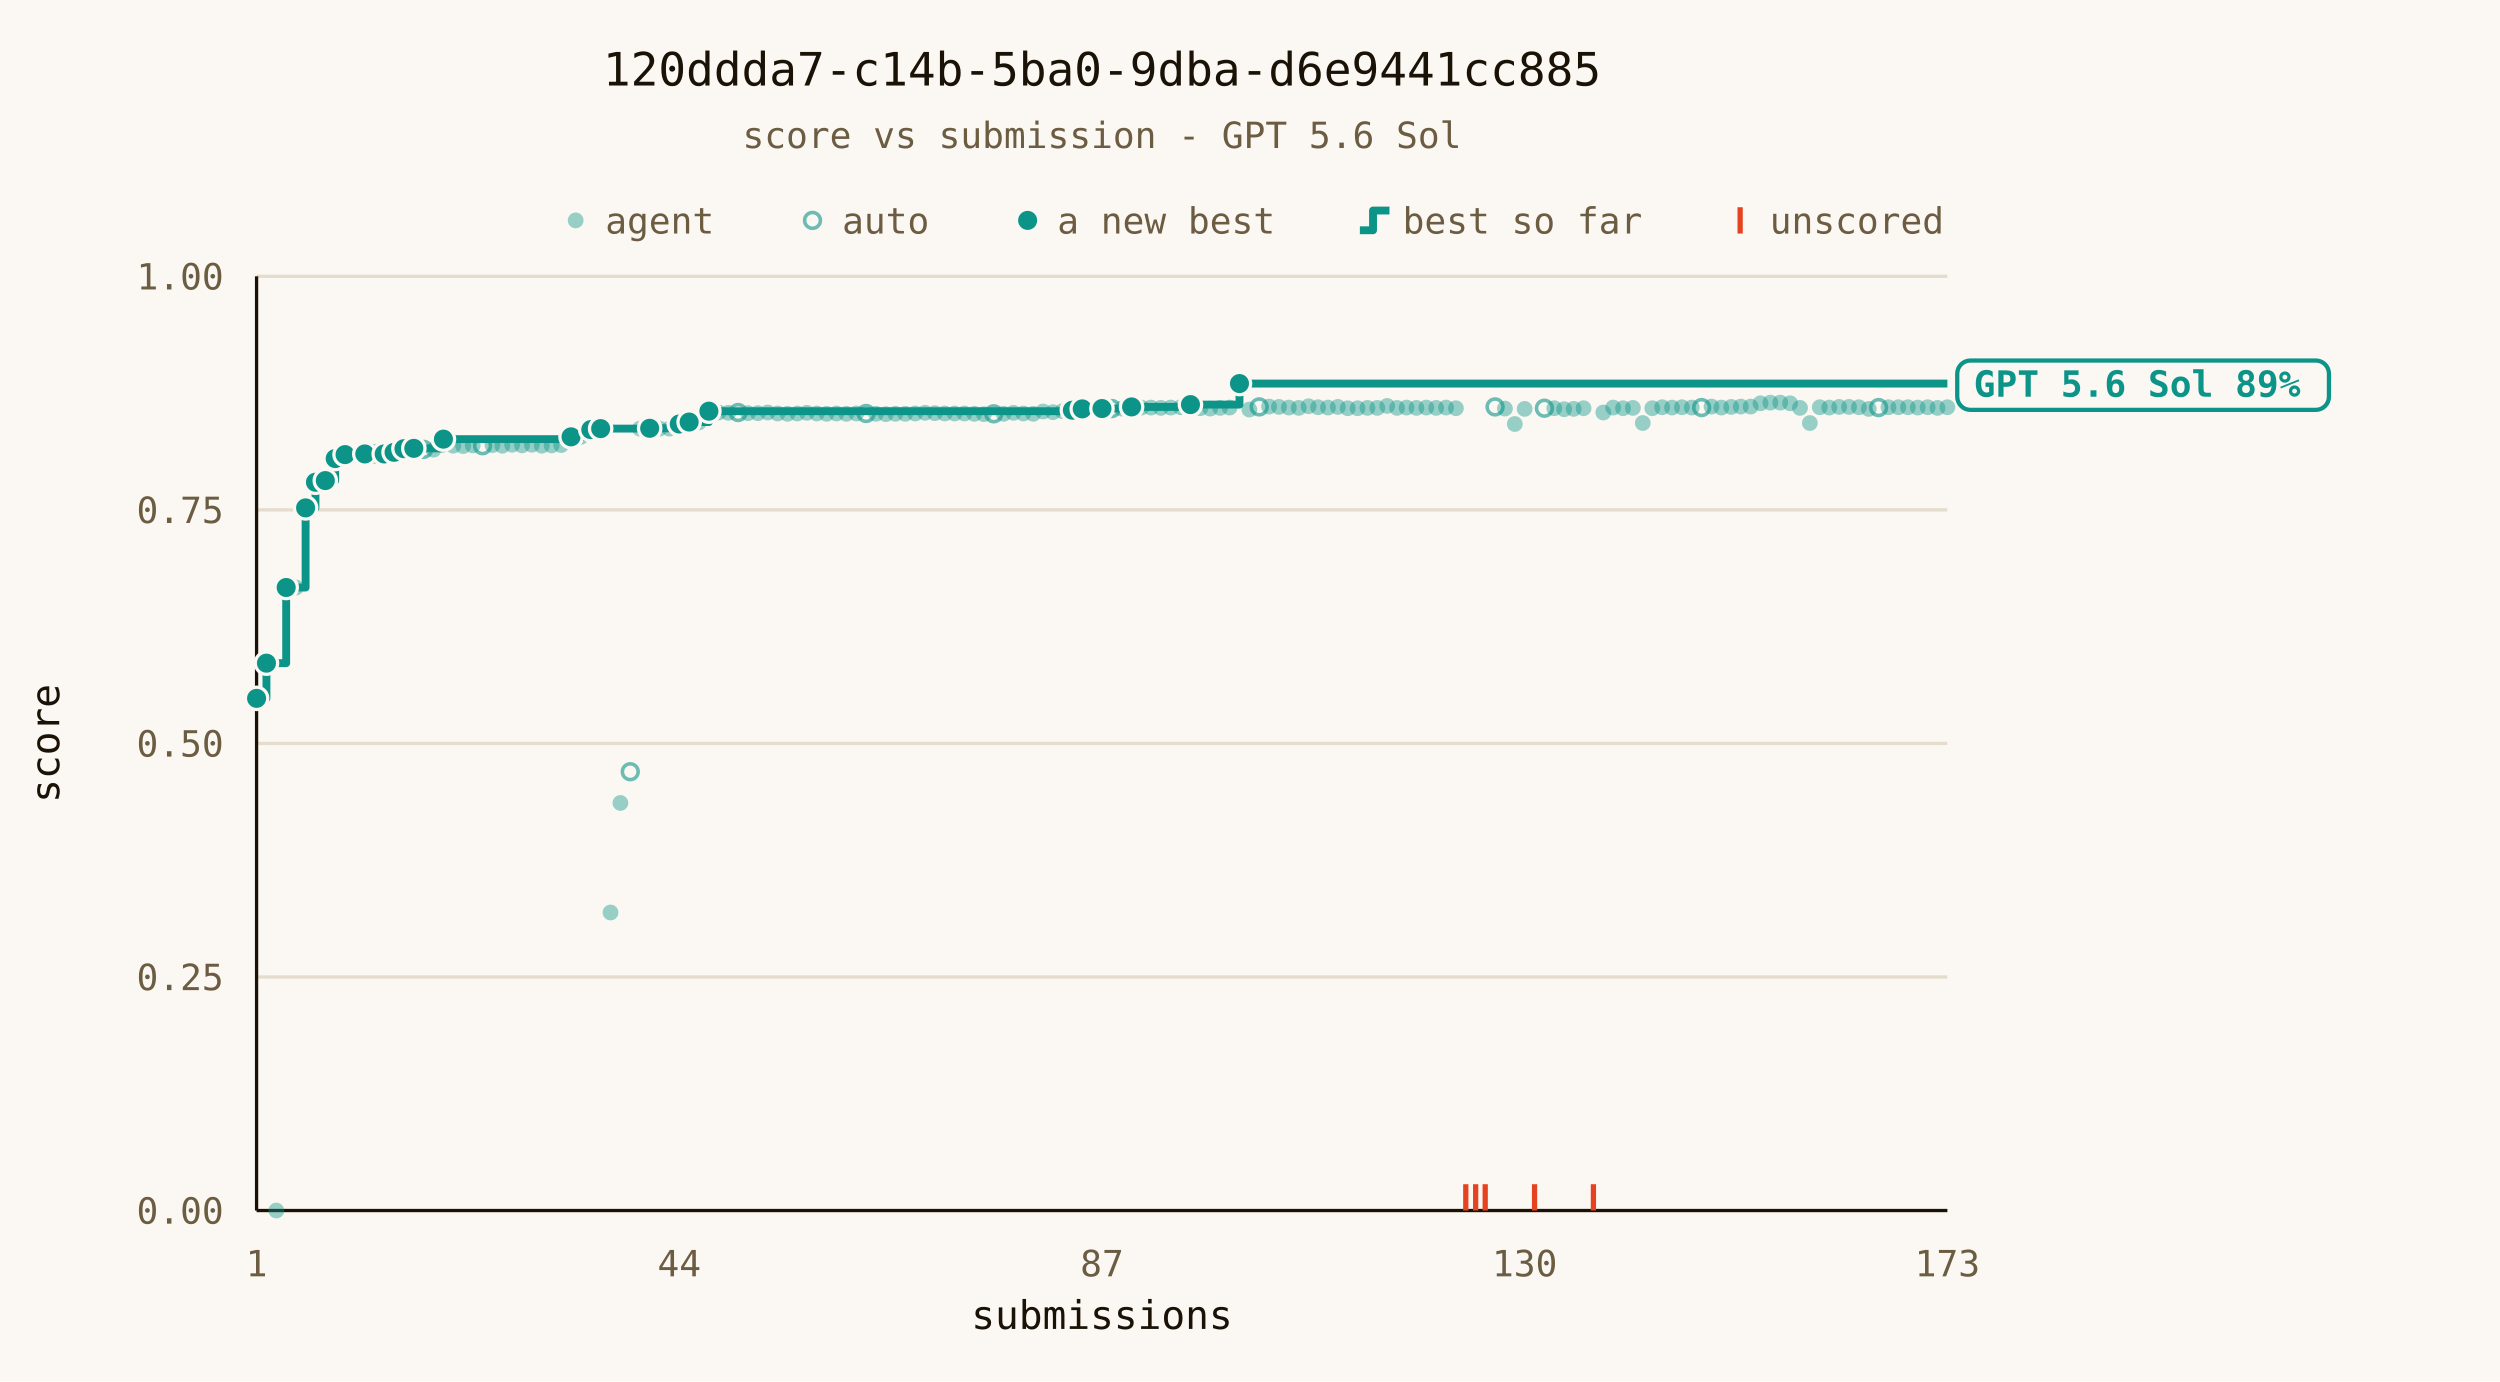
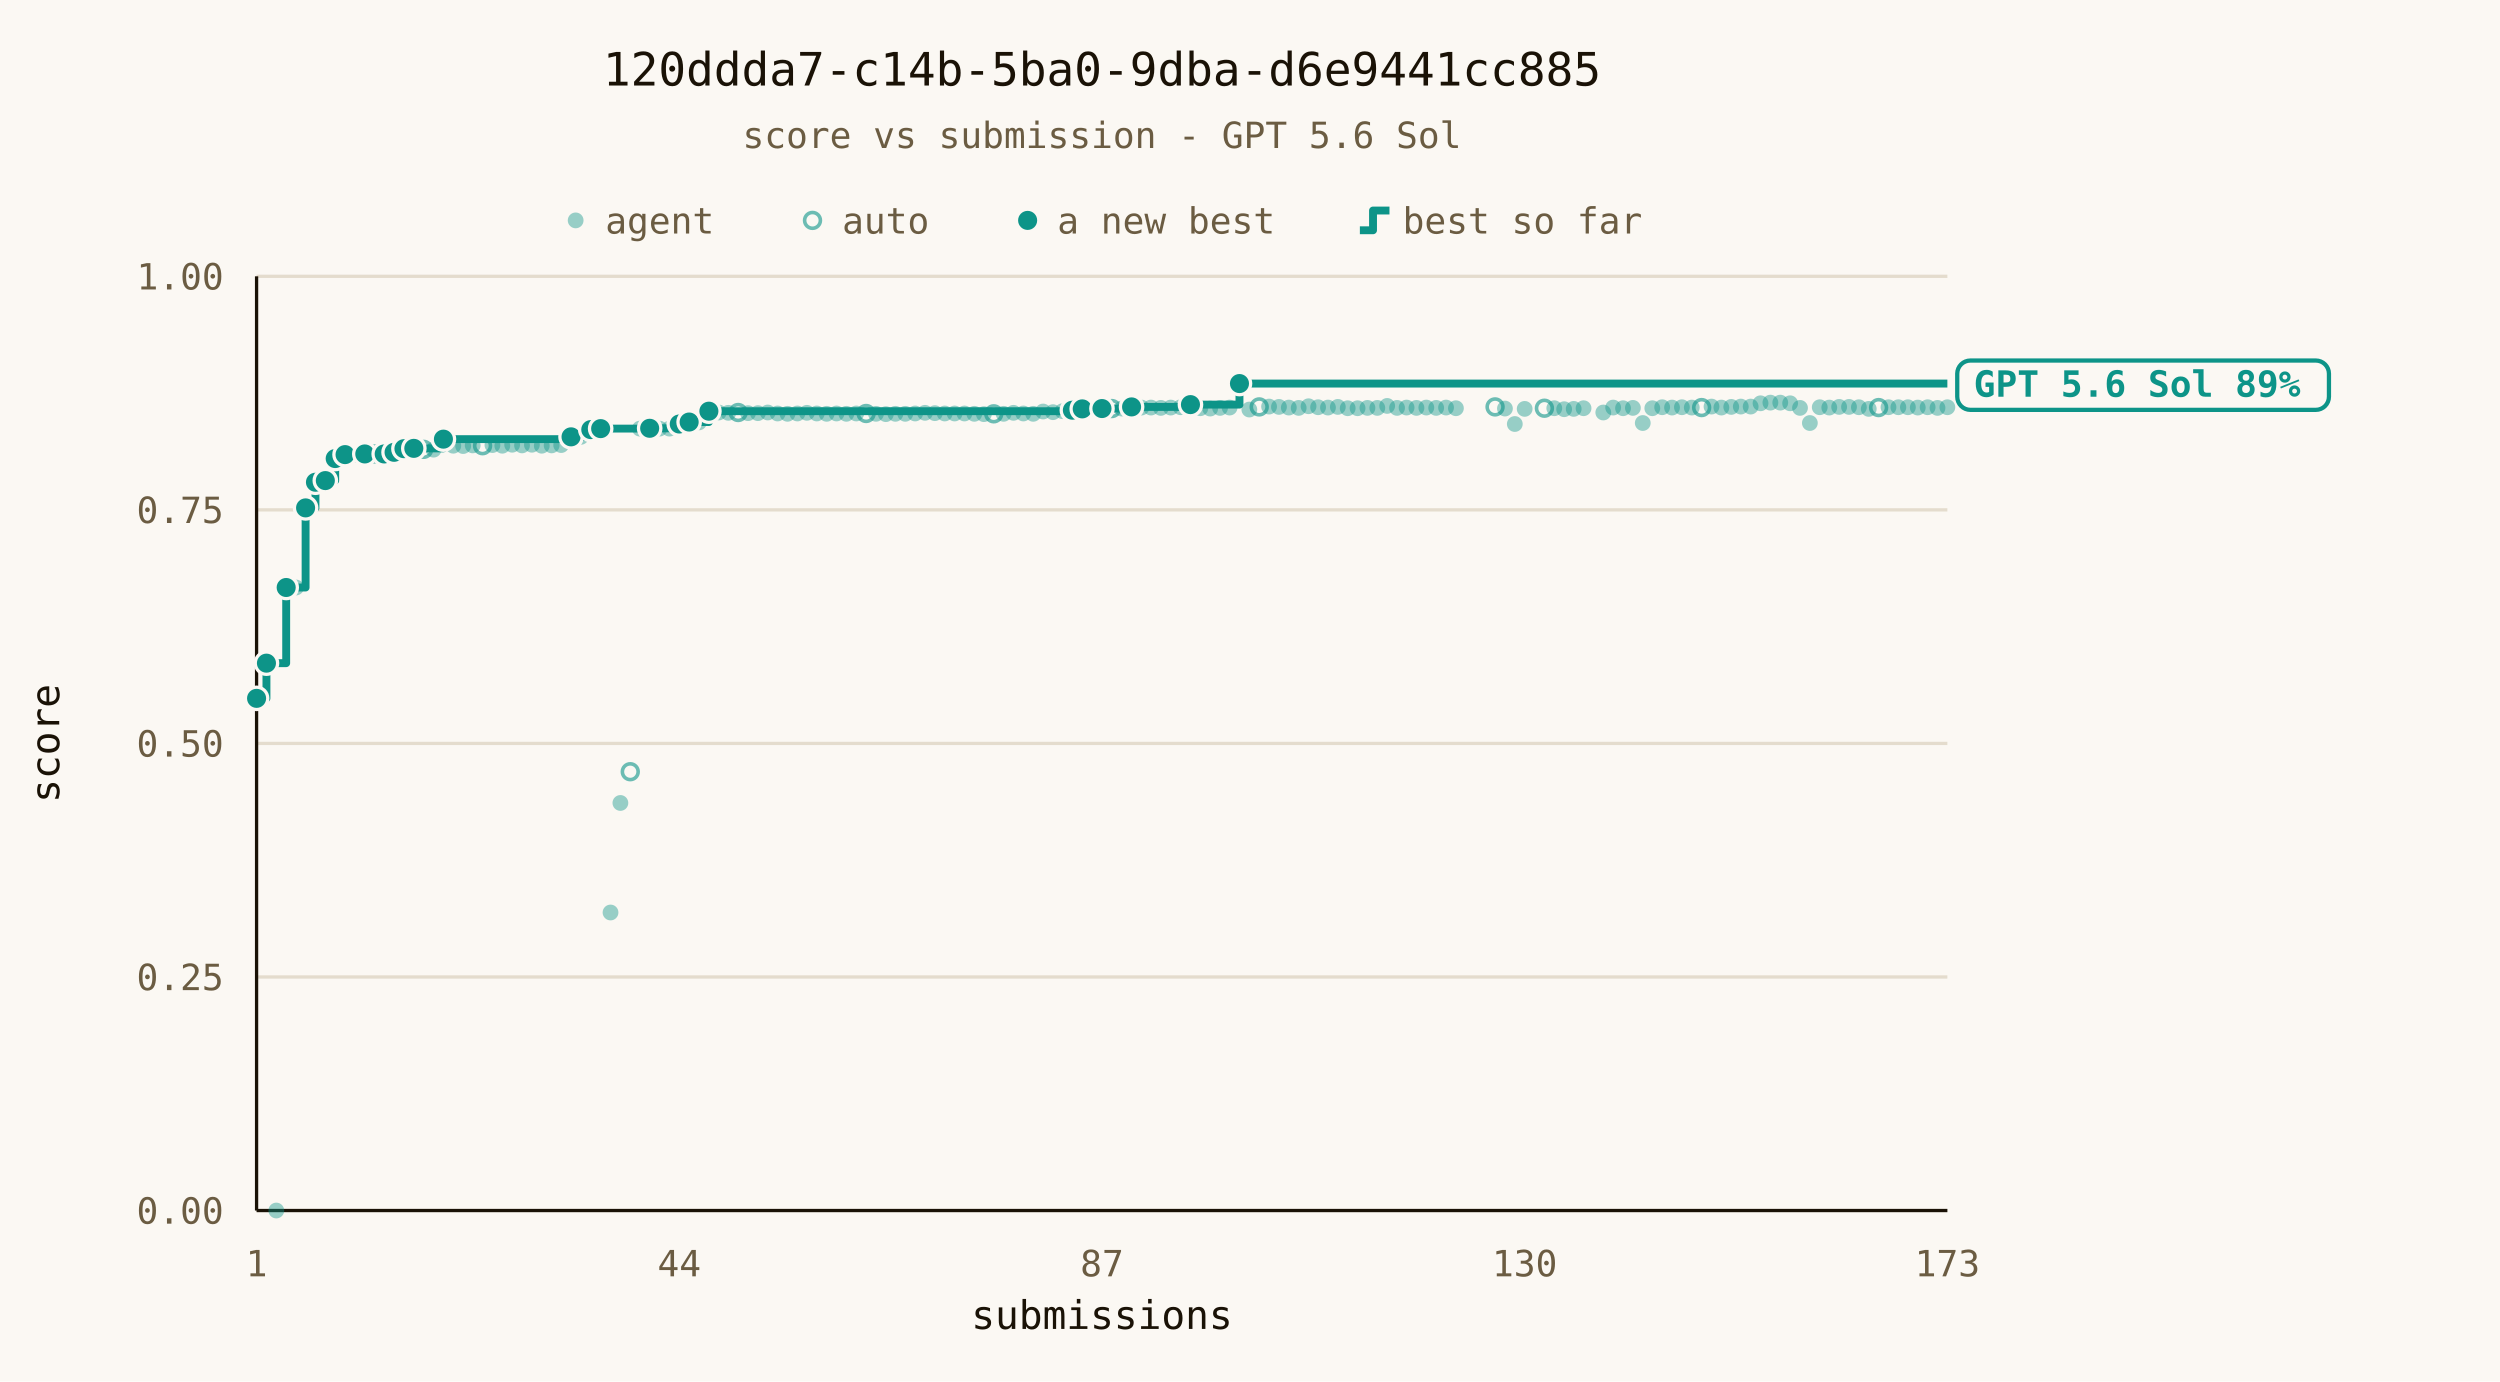
<svg xmlns="http://www.w3.org/2000/svg" width="760" height="420" viewBox="0 0 760 420" font-family="monospace">
  <rect width="760" height="420" fill="#fbf8f3" />
  <text x="335" y="26" text-anchor="middle" font-size="14" fill="#1a1206">120ddda7-c14b-5ba0-9dba-d6e9441cc885</text>
  <text x="335" y="45" text-anchor="middle" font-size="11" fill="#6b5c42">score vs submission - GPT 5.6 Sol</text>
  <line x1="78" y1="368.0" x2="592" y2="368.0" stroke="#e4dccd" stroke-width="1" />
  <text x="68" y="372.0" text-anchor="end" font-size="11" fill="#6b5c42">0.00</text>
  <line x1="78" y1="297.0" x2="592" y2="297.0" stroke="#e4dccd" stroke-width="1" />
  <text x="68" y="301.0" text-anchor="end" font-size="11" fill="#6b5c42">0.25</text>
  <line x1="78" y1="226.0" x2="592" y2="226.0" stroke="#e4dccd" stroke-width="1" />
  <text x="68" y="230.0" text-anchor="end" font-size="11" fill="#6b5c42">0.50</text>
  <line x1="78" y1="155.0" x2="592" y2="155.0" stroke="#e4dccd" stroke-width="1" />
  <text x="68" y="159.0" text-anchor="end" font-size="11" fill="#6b5c42">0.75</text>
  <line x1="78" y1="84.0" x2="592" y2="84.0" stroke="#e4dccd" stroke-width="1" />
  <text x="68" y="88.0" text-anchor="end" font-size="11" fill="#6b5c42">1.00</text>
  <text x="78.0" y="388" text-anchor="middle" font-size="11" fill="#6b5c42">1</text>
  <text x="206.5" y="388" text-anchor="middle" font-size="11" fill="#6b5c42">44</text>
  <text x="335.0" y="388" text-anchor="middle" font-size="11" fill="#6b5c42">87</text>
  <text x="463.5" y="388" text-anchor="middle" font-size="11" fill="#6b5c42">130</text>
  <text x="592.0" y="388" text-anchor="middle" font-size="11" fill="#6b5c42">173</text>
  <line x1="78" y1="84" x2="78" y2="368" stroke="#1a1206" />
  <line x1="78" y1="368" x2="592" y2="368" stroke="#1a1206" />
  <text x="335" y="404" text-anchor="middle" font-size="12" fill="#1a1206">submissions</text>
  <text x="18" y="226" font-size="12" fill="#1a1206" transform="rotate(-90 18 226)" text-anchor="middle">score</text>
  <circle cx="175.0" cy="67.0" r="2.4" fill="#0d9488" opacity="0.42" />
  <text x="184.0" y="71.0" font-size="11" fill="#6b5c42">agent</text>
  <circle cx="247.0" cy="67.0" r="2.4" fill="none" stroke="#0d9488" stroke-width="1.1" opacity="0.6" />
  <text x="256.0" y="71.0" font-size="11" fill="#6b5c42">auto</text>
  <circle cx="312.4" cy="67.0" r="3.4" fill="#0d9488" stroke="#fbf8f3" stroke-width="1" />
  <text x="321.4" y="71.0" font-size="11" fill="#6b5c42">a new best</text>
  <path d="M 413.4 70.0 L 417.4 70.0 L 417.4 64.0 L 422.4 64.0" fill="none" stroke="#0d9488" stroke-width="2.4" stroke-linejoin="round" />
  <text x="426.4" y="71.0" font-size="11" fill="#6b5c42">best so far</text>
-   <line x1="529.0" y1="71.0" x2="529.0" y2="63.0" stroke="#e5431f" stroke-width="1.6" />
-   <text x="538.0" y="71.0" font-size="11" fill="#6b5c42">unscored</text>
  <circle cx="78.0" cy="212.3" r="2.4" fill="none" stroke="#0d9488" stroke-width="1.1" opacity="0.6" />
  <circle cx="81.0" cy="201.6" r="2.4" fill="#0d9488" opacity="0.42" />
  <circle cx="84.0" cy="368.0" r="2.4" fill="#0d9488" opacity="0.42" />
  <circle cx="87.0" cy="178.6" r="2.4" fill="none" stroke="#0d9488" stroke-width="1.1" opacity="0.6" />
  <circle cx="90.0" cy="178.6" r="2.4" fill="#0d9488" opacity="0.42" />
  <circle cx="92.9" cy="154.4" r="2.4" fill="#0d9488" opacity="0.42" />
  <circle cx="95.9" cy="146.6" r="2.4" fill="#0d9488" opacity="0.42" />
  <circle cx="98.9" cy="146.1" r="2.4" fill="none" stroke="#0d9488" stroke-width="1.1" opacity="0.6" />
  <circle cx="101.9" cy="139.4" r="2.4" fill="none" stroke="#0d9488" stroke-width="1.1" opacity="0.6" />
  <circle cx="104.9" cy="138.2" r="2.4" fill="#0d9488" opacity="0.42" />
  <circle cx="107.9" cy="138.3" r="2.4" fill="#0d9488" opacity="0.42" />
  <circle cx="110.9" cy="138.0" r="2.4" fill="#0d9488" opacity="0.42" />
  <circle cx="113.9" cy="138.0" r="2.4" fill="none" stroke="#0d9488" stroke-width="1.1" opacity="0.6" />
  <circle cx="116.8" cy="138.0" r="2.4" fill="#0d9488" opacity="0.42" />
  <circle cx="119.8" cy="137.5" r="2.4" fill="#0d9488" opacity="0.42" />
  <circle cx="122.8" cy="136.4" r="2.4" fill="#0d9488" opacity="0.42" />
  <circle cx="125.8" cy="136.3" r="2.4" fill="#0d9488" opacity="0.42" />
  <circle cx="128.8" cy="136.6" r="2.4" fill="none" stroke="#0d9488" stroke-width="1.1" opacity="0.6" />
  <circle cx="131.8" cy="136.7" r="2.4" fill="#0d9488" opacity="0.42" />
  <circle cx="134.8" cy="133.5" r="2.4" fill="#0d9488" opacity="0.42" />
  <circle cx="137.8" cy="135.5" r="2.4" fill="#0d9488" opacity="0.42" />
  <circle cx="140.8" cy="135.6" r="2.4" fill="#0d9488" opacity="0.42" />
  <circle cx="143.7" cy="135.4" r="2.4" fill="#0d9488" opacity="0.42" />
  <circle cx="146.7" cy="135.5" r="2.4" fill="none" stroke="#0d9488" stroke-width="1.1" opacity="0.6" />
  <circle cx="149.7" cy="135.3" r="2.4" fill="#0d9488" opacity="0.42" />
  <circle cx="152.7" cy="135.5" r="2.4" fill="#0d9488" opacity="0.42" />
  <circle cx="155.7" cy="135.2" r="2.4" fill="#0d9488" opacity="0.42" />
  <circle cx="158.7" cy="135.4" r="2.4" fill="#0d9488" opacity="0.42" />
  <circle cx="161.7" cy="135.2" r="2.4" fill="#0d9488" opacity="0.42" />
  <circle cx="164.7" cy="135.5" r="2.4" fill="#0d9488" opacity="0.42" />
  <circle cx="167.7" cy="135.4" r="2.4" fill="#0d9488" opacity="0.42" />
  <circle cx="170.6" cy="135.3" r="2.4" fill="#0d9488" opacity="0.42" />
  <circle cx="173.6" cy="132.8" r="2.4" fill="none" stroke="#0d9488" stroke-width="1.1" opacity="0.6" />
  <circle cx="176.6" cy="132.8" r="2.4" fill="#0d9488" opacity="0.42" />
  <circle cx="179.6" cy="130.6" r="2.4" fill="#0d9488" opacity="0.42" />
  <circle cx="182.6" cy="130.3" r="2.4" fill="#0d9488" opacity="0.42" />
  <circle cx="185.6" cy="277.4" r="2.4" fill="#0d9488" opacity="0.42" />
  <circle cx="188.6" cy="244.1" r="2.4" fill="#0d9488" opacity="0.42" />
  <circle cx="191.6" cy="234.6" r="2.4" fill="none" stroke="#0d9488" stroke-width="1.1" opacity="0.6" />
  <circle cx="194.5" cy="130.3" r="2.4" fill="#0d9488" opacity="0.42" />
  <circle cx="197.5" cy="130.2" r="2.4" fill="#0d9488" opacity="0.42" />
  <circle cx="200.5" cy="130.3" r="2.4" fill="#0d9488" opacity="0.42" />
  <circle cx="203.5" cy="130.3" r="2.4" fill="#0d9488" opacity="0.42" />
  <circle cx="206.5" cy="128.9" r="2.4" fill="#0d9488" opacity="0.42" />
  <circle cx="209.5" cy="128.3" r="2.4" fill="#0d9488" opacity="0.42" />
  <circle cx="212.5" cy="128.4" r="2.4" fill="#0d9488" opacity="0.42" />
  <circle cx="215.5" cy="125.0" r="2.4" fill="#0d9488" opacity="0.42" />
  <circle cx="218.5" cy="125.4" r="2.4" fill="#0d9488" opacity="0.42" />
  <circle cx="221.4" cy="125.5" r="2.4" fill="#0d9488" opacity="0.42" />
  <circle cx="224.4" cy="125.4" r="2.4" fill="none" stroke="#0d9488" stroke-width="1.1" opacity="0.6" />
  <circle cx="227.4" cy="125.6" r="2.4" fill="#0d9488" opacity="0.42" />
  <circle cx="230.4" cy="125.6" r="2.4" fill="#0d9488" opacity="0.42" />
  <circle cx="233.4" cy="125.4" r="2.4" fill="#0d9488" opacity="0.42" />
  <circle cx="236.4" cy="125.7" r="2.4" fill="#0d9488" opacity="0.42" />
  <circle cx="239.4" cy="125.8" r="2.4" fill="#0d9488" opacity="0.42" />
  <circle cx="242.4" cy="125.7" r="2.4" fill="#0d9488" opacity="0.42" />
  <circle cx="245.3" cy="125.5" r="2.4" fill="#0d9488" opacity="0.42" />
  <circle cx="248.3" cy="125.7" r="2.4" fill="#0d9488" opacity="0.42" />
  <circle cx="251.3" cy="125.8" r="2.4" fill="#0d9488" opacity="0.42" />
  <circle cx="254.3" cy="125.7" r="2.4" fill="#0d9488" opacity="0.42" />
  <circle cx="257.3" cy="125.8" r="2.4" fill="#0d9488" opacity="0.42" />
  <circle cx="260.3" cy="125.7" r="2.4" fill="#0d9488" opacity="0.42" />
  <circle cx="263.3" cy="125.7" r="2.4" fill="none" stroke="#0d9488" stroke-width="1.1" opacity="0.6" />
  <circle cx="266.3" cy="125.8" r="2.4" fill="#0d9488" opacity="0.42" />
  <circle cx="269.3" cy="125.9" r="2.4" fill="#0d9488" opacity="0.42" />
  <circle cx="272.2" cy="125.8" r="2.4" fill="#0d9488" opacity="0.42" />
  <circle cx="275.2" cy="125.8" r="2.4" fill="#0d9488" opacity="0.42" />
  <circle cx="278.2" cy="125.7" r="2.4" fill="#0d9488" opacity="0.42" />
  <circle cx="281.2" cy="125.5" r="2.4" fill="#0d9488" opacity="0.42" />
  <circle cx="284.2" cy="125.6" r="2.4" fill="#0d9488" opacity="0.42" />
  <circle cx="287.2" cy="125.7" r="2.4" fill="#0d9488" opacity="0.42" />
  <circle cx="290.2" cy="125.7" r="2.4" fill="#0d9488" opacity="0.42" />
  <circle cx="293.2" cy="125.7" r="2.4" fill="#0d9488" opacity="0.42" />
  <circle cx="296.2" cy="125.8" r="2.4" fill="#0d9488" opacity="0.42" />
  <circle cx="299.1" cy="125.9" r="2.4" fill="#0d9488" opacity="0.42" />
  <circle cx="302.1" cy="125.8" r="2.4" fill="none" stroke="#0d9488" stroke-width="1.1" opacity="0.6" />
  <circle cx="305.1" cy="125.8" r="2.4" fill="#0d9488" opacity="0.42" />
  <circle cx="308.1" cy="125.5" r="2.4" fill="#0d9488" opacity="0.42" />
  <circle cx="311.1" cy="125.7" r="2.4" fill="#0d9488" opacity="0.42" />
  <circle cx="314.1" cy="125.8" r="2.4" fill="#0d9488" opacity="0.42" />
  <circle cx="317.1" cy="125.1" r="2.4" fill="#0d9488" opacity="0.42" />
  <circle cx="320.1" cy="125.3" r="2.4" fill="#0d9488" opacity="0.42" />
  <circle cx="323.0" cy="125.0" r="2.4" fill="#0d9488" opacity="0.42" />
  <circle cx="326.0" cy="124.7" r="2.4" fill="#0d9488" opacity="0.42" />
  <circle cx="329.0" cy="124.3" r="2.4" fill="#0d9488" opacity="0.42" />
  <circle cx="332.0" cy="124.3" r="2.4" fill="#0d9488" opacity="0.42" />
  <circle cx="335.0" cy="124.2" r="2.4" fill="#0d9488" opacity="0.42" />
  <circle cx="338.0" cy="124.2" r="2.4" fill="none" stroke="#0d9488" stroke-width="1.1" opacity="0.6" />
  <circle cx="341.0" cy="124.2" r="2.4" fill="#0d9488" opacity="0.42" />
  <circle cx="344.0" cy="123.7" r="2.4" fill="#0d9488" opacity="0.42" />
  <circle cx="347.0" cy="123.9" r="2.4" fill="#0d9488" opacity="0.42" />
  <circle cx="349.9" cy="123.9" r="2.4" fill="#0d9488" opacity="0.42" />
  <circle cx="352.9" cy="124.0" r="2.4" fill="#0d9488" opacity="0.42" />
  <circle cx="355.9" cy="123.9" r="2.4" fill="#0d9488" opacity="0.42" />
  <circle cx="358.9" cy="123.8" r="2.4" fill="#0d9488" opacity="0.42" />
  <circle cx="361.9" cy="123.0" r="2.4" fill="#0d9488" opacity="0.42" />
  <circle cx="364.9" cy="124.1" r="2.4" fill="#0d9488" opacity="0.42" />
  <circle cx="367.9" cy="124.2" r="2.4" fill="#0d9488" opacity="0.42" />
  <circle cx="370.9" cy="124.0" r="2.4" fill="#0d9488" opacity="0.42" />
  <circle cx="373.8" cy="123.9" r="2.4" fill="#0d9488" opacity="0.42" />
  <circle cx="376.8" cy="116.6" r="2.4" fill="#0d9488" opacity="0.42" />
  <circle cx="379.8" cy="124.5" r="2.4" fill="#0d9488" opacity="0.42" />
  <circle cx="382.8" cy="123.7" r="2.4" fill="none" stroke="#0d9488" stroke-width="1.1" opacity="0.6" />
  <circle cx="385.8" cy="123.6" r="2.4" fill="#0d9488" opacity="0.42" />
  <circle cx="388.8" cy="123.7" r="2.4" fill="#0d9488" opacity="0.42" />
  <circle cx="391.8" cy="123.9" r="2.4" fill="#0d9488" opacity="0.42" />
  <circle cx="394.8" cy="124.0" r="2.4" fill="#0d9488" opacity="0.42" />
  <circle cx="397.8" cy="123.5" r="2.4" fill="#0d9488" opacity="0.42" />
  <circle cx="400.7" cy="123.8" r="2.4" fill="#0d9488" opacity="0.42" />
  <circle cx="403.7" cy="123.9" r="2.4" fill="#0d9488" opacity="0.42" />
  <circle cx="406.7" cy="123.7" r="2.4" fill="#0d9488" opacity="0.42" />
  <circle cx="409.7" cy="124.1" r="2.4" fill="#0d9488" opacity="0.42" />
  <circle cx="412.7" cy="124.1" r="2.4" fill="#0d9488" opacity="0.42" />
  <circle cx="415.7" cy="124.0" r="2.4" fill="#0d9488" opacity="0.42" />
  <circle cx="418.7" cy="124.0" r="2.4" fill="#0d9488" opacity="0.42" />
  <circle cx="421.7" cy="123.4" r="2.4" fill="#0d9488" opacity="0.42" />
  <circle cx="424.7" cy="124.0" r="2.4" fill="#0d9488" opacity="0.42" />
  <circle cx="427.6" cy="123.9" r="2.4" fill="#0d9488" opacity="0.42" />
  <circle cx="430.6" cy="124.0" r="2.4" fill="#0d9488" opacity="0.42" />
  <circle cx="433.6" cy="123.9" r="2.4" fill="#0d9488" opacity="0.42" />
  <circle cx="436.6" cy="124.0" r="2.4" fill="#0d9488" opacity="0.42" />
  <circle cx="439.6" cy="123.9" r="2.4" fill="#0d9488" opacity="0.42" />
  <circle cx="442.6" cy="124.1" r="2.4" fill="#0d9488" opacity="0.42" />
  <circle cx="454.5" cy="123.7" r="2.4" fill="none" stroke="#0d9488" stroke-width="1.1" opacity="0.6" />
  <circle cx="457.5" cy="124.2" r="2.4" fill="#0d9488" opacity="0.42" />
  <circle cx="460.5" cy="128.9" r="2.4" fill="#0d9488" opacity="0.42" />
  <circle cx="463.5" cy="124.3" r="2.4" fill="#0d9488" opacity="0.42" />
  <circle cx="469.5" cy="124.1" r="2.4" fill="none" stroke="#0d9488" stroke-width="1.1" opacity="0.6" />
  <circle cx="472.5" cy="124.1" r="2.4" fill="#0d9488" opacity="0.42" />
  <circle cx="475.5" cy="124.4" r="2.4" fill="#0d9488" opacity="0.42" />
  <circle cx="478.4" cy="124.3" r="2.4" fill="#0d9488" opacity="0.42" />
  <circle cx="481.4" cy="124.1" r="2.4" fill="#0d9488" opacity="0.42" />
  <circle cx="487.4" cy="125.4" r="2.4" fill="#0d9488" opacity="0.42" />
  <circle cx="490.4" cy="123.9" r="2.4" fill="#0d9488" opacity="0.42" />
  <circle cx="493.4" cy="124.1" r="2.4" fill="#0d9488" opacity="0.42" />
  <circle cx="496.4" cy="124.0" r="2.4" fill="#0d9488" opacity="0.42" />
  <circle cx="499.4" cy="128.6" r="2.4" fill="#0d9488" opacity="0.42" />
  <circle cx="502.3" cy="124.1" r="2.4" fill="#0d9488" opacity="0.42" />
  <circle cx="505.3" cy="123.8" r="2.4" fill="#0d9488" opacity="0.42" />
  <circle cx="508.3" cy="123.9" r="2.4" fill="#0d9488" opacity="0.42" />
  <circle cx="511.3" cy="123.8" r="2.4" fill="#0d9488" opacity="0.42" />
  <circle cx="514.3" cy="123.9" r="2.4" fill="#0d9488" opacity="0.42" />
  <circle cx="517.3" cy="123.9" r="2.4" fill="none" stroke="#0d9488" stroke-width="1.1" opacity="0.6" />
  <circle cx="520.3" cy="123.6" r="2.4" fill="#0d9488" opacity="0.42" />
  <circle cx="523.3" cy="123.9" r="2.4" fill="#0d9488" opacity="0.42" />
  <circle cx="526.3" cy="123.7" r="2.4" fill="#0d9488" opacity="0.42" />
  <circle cx="529.2" cy="123.6" r="2.4" fill="#0d9488" opacity="0.42" />
  <circle cx="532.2" cy="123.6" r="2.4" fill="#0d9488" opacity="0.42" />
  <circle cx="535.2" cy="122.6" r="2.4" fill="#0d9488" opacity="0.42" />
  <circle cx="538.2" cy="122.4" r="2.4" fill="#0d9488" opacity="0.42" />
  <circle cx="541.2" cy="122.4" r="2.4" fill="#0d9488" opacity="0.42" />
  <circle cx="544.2" cy="122.6" r="2.4" fill="#0d9488" opacity="0.42" />
  <circle cx="547.2" cy="124.0" r="2.4" fill="#0d9488" opacity="0.42" />
  <circle cx="550.2" cy="128.6" r="2.4" fill="#0d9488" opacity="0.42" />
  <circle cx="553.2" cy="123.8" r="2.4" fill="#0d9488" opacity="0.42" />
  <circle cx="556.1" cy="123.9" r="2.4" fill="#0d9488" opacity="0.42" />
  <circle cx="559.1" cy="123.7" r="2.4" fill="#0d9488" opacity="0.42" />
  <circle cx="562.1" cy="123.7" r="2.4" fill="#0d9488" opacity="0.42" />
  <circle cx="565.1" cy="123.8" r="2.4" fill="#0d9488" opacity="0.42" />
  <circle cx="568.1" cy="124.3" r="2.4" fill="#0d9488" opacity="0.42" />
  <circle cx="571.1" cy="123.9" r="2.4" fill="none" stroke="#0d9488" stroke-width="1.1" opacity="0.6" />
  <circle cx="574.1" cy="123.8" r="2.4" fill="#0d9488" opacity="0.42" />
  <circle cx="577.1" cy="123.8" r="2.4" fill="#0d9488" opacity="0.42" />
  <circle cx="580.0" cy="123.8" r="2.4" fill="#0d9488" opacity="0.42" />
  <circle cx="583.0" cy="123.9" r="2.4" fill="#0d9488" opacity="0.42" />
  <circle cx="586.0" cy="123.8" r="2.4" fill="#0d9488" opacity="0.42" />
  <circle cx="589.0" cy="124.0" r="2.4" fill="#0d9488" opacity="0.42" />
  <circle cx="592.0" cy="123.8" r="2.4" fill="#0d9488" opacity="0.42" />
-   <line x1="445.6" y1="368" x2="445.6" y2="360" stroke="#e5431f" stroke-width="1.6" />
-   <line x1="448.6" y1="368" x2="448.6" y2="360" stroke="#e5431f" stroke-width="1.6" />
-   <line x1="451.5" y1="368" x2="451.5" y2="360" stroke="#e5431f" stroke-width="1.6" />
-   <line x1="466.5" y1="368" x2="466.5" y2="360" stroke="#e5431f" stroke-width="1.6" />
-   <line x1="484.4" y1="368" x2="484.4" y2="360" stroke="#e5431f" stroke-width="1.6" />
  <path d="M 78.0 212.3 L 81.0 212.3 L 81.0 201.6 L 87.0 201.6 L 87.0 178.6 L 92.9 178.6 L 92.9 154.4 L 95.9 154.4 L 95.9 146.6 L 98.9 146.6 L 98.9 146.1 L 101.9 146.1 L 101.9 139.4 L 104.9 139.4 L 104.9 138.2 L 110.9 138.2 L 110.9 138.0 L 116.8 138.0 L 116.8 138.0 L 119.8 138.0 L 119.8 137.5 L 122.8 137.5 L 122.8 136.4 L 125.8 136.4 L 125.8 136.3 L 134.8 136.3 L 134.8 133.5 L 173.6 133.5 L 173.6 132.8 L 179.6 132.8 L 179.6 130.6 L 182.6 130.6 L 182.6 130.3 L 197.5 130.3 L 197.5 130.2 L 206.5 130.2 L 206.5 128.9 L 209.5 128.9 L 209.5 128.3 L 215.5 128.3 L 215.5 125.0 L 326.0 125.0 L 326.0 124.7 L 329.0 124.7 L 329.0 124.3 L 335.0 124.3 L 335.0 124.2 L 344.0 124.2 L 344.0 123.7 L 361.9 123.7 L 361.9 123.0 L 376.8 123.0 L 376.8 116.6 L 592 116.6" fill="none" stroke="#0d9488" stroke-width="2.4" stroke-linejoin="round" />
  <circle cx="78.0" cy="212.3" r="3.4" fill="#0d9488" stroke="#fbf8f3" stroke-width="1" />
  <circle cx="81.0" cy="201.6" r="3.4" fill="#0d9488" stroke="#fbf8f3" stroke-width="1" />
  <circle cx="87.0" cy="178.6" r="3.4" fill="#0d9488" stroke="#fbf8f3" stroke-width="1" />
  <circle cx="92.9" cy="154.4" r="3.4" fill="#0d9488" stroke="#fbf8f3" stroke-width="1" />
  <circle cx="95.9" cy="146.6" r="3.4" fill="#0d9488" stroke="#fbf8f3" stroke-width="1" />
  <circle cx="98.9" cy="146.1" r="3.4" fill="#0d9488" stroke="#fbf8f3" stroke-width="1" />
  <circle cx="101.9" cy="139.4" r="3.4" fill="#0d9488" stroke="#fbf8f3" stroke-width="1" />
  <circle cx="104.9" cy="138.2" r="3.4" fill="#0d9488" stroke="#fbf8f3" stroke-width="1" />
  <circle cx="110.9" cy="138.0" r="3.4" fill="#0d9488" stroke="#fbf8f3" stroke-width="1" />
  <circle cx="116.8" cy="138.0" r="3.4" fill="#0d9488" stroke="#fbf8f3" stroke-width="1" />
  <circle cx="119.8" cy="137.5" r="3.4" fill="#0d9488" stroke="#fbf8f3" stroke-width="1" />
  <circle cx="122.8" cy="136.4" r="3.4" fill="#0d9488" stroke="#fbf8f3" stroke-width="1" />
  <circle cx="125.8" cy="136.3" r="3.4" fill="#0d9488" stroke="#fbf8f3" stroke-width="1" />
  <circle cx="134.8" cy="133.5" r="3.4" fill="#0d9488" stroke="#fbf8f3" stroke-width="1" />
  <circle cx="173.6" cy="132.8" r="3.4" fill="#0d9488" stroke="#fbf8f3" stroke-width="1" />
  <circle cx="179.6" cy="130.6" r="3.4" fill="#0d9488" stroke="#fbf8f3" stroke-width="1" />
  <circle cx="182.6" cy="130.3" r="3.4" fill="#0d9488" stroke="#fbf8f3" stroke-width="1" />
  <circle cx="197.5" cy="130.2" r="3.4" fill="#0d9488" stroke="#fbf8f3" stroke-width="1" />
  <circle cx="206.5" cy="128.9" r="3.4" fill="#0d9488" stroke="#fbf8f3" stroke-width="1" />
  <circle cx="209.5" cy="128.3" r="3.4" fill="#0d9488" stroke="#fbf8f3" stroke-width="1" />
  <circle cx="215.5" cy="125.0" r="3.4" fill="#0d9488" stroke="#fbf8f3" stroke-width="1" />
  <circle cx="326.0" cy="124.7" r="3.4" fill="#0d9488" stroke="#fbf8f3" stroke-width="1" />
  <circle cx="329.0" cy="124.3" r="3.4" fill="#0d9488" stroke="#fbf8f3" stroke-width="1" />
  <circle cx="335.0" cy="124.2" r="3.4" fill="#0d9488" stroke="#fbf8f3" stroke-width="1" />
  <circle cx="344.0" cy="123.7" r="3.4" fill="#0d9488" stroke="#fbf8f3" stroke-width="1" />
  <circle cx="361.9" cy="123.0" r="3.4" fill="#0d9488" stroke="#fbf8f3" stroke-width="1" />
  <circle cx="376.8" cy="116.6" r="3.4" fill="#0d9488" stroke="#fbf8f3" stroke-width="1" />
  <rect x="595" y="109.6" width="113" height="15" rx="4" fill="#fbf8f3" stroke="#0d9488" stroke-width="1.3" />
  <text x="600.0" y="120.6" font-size="11" fill="#0d9488" font-weight="bold">GPT 5.6 Sol 89%</text>
</svg>
